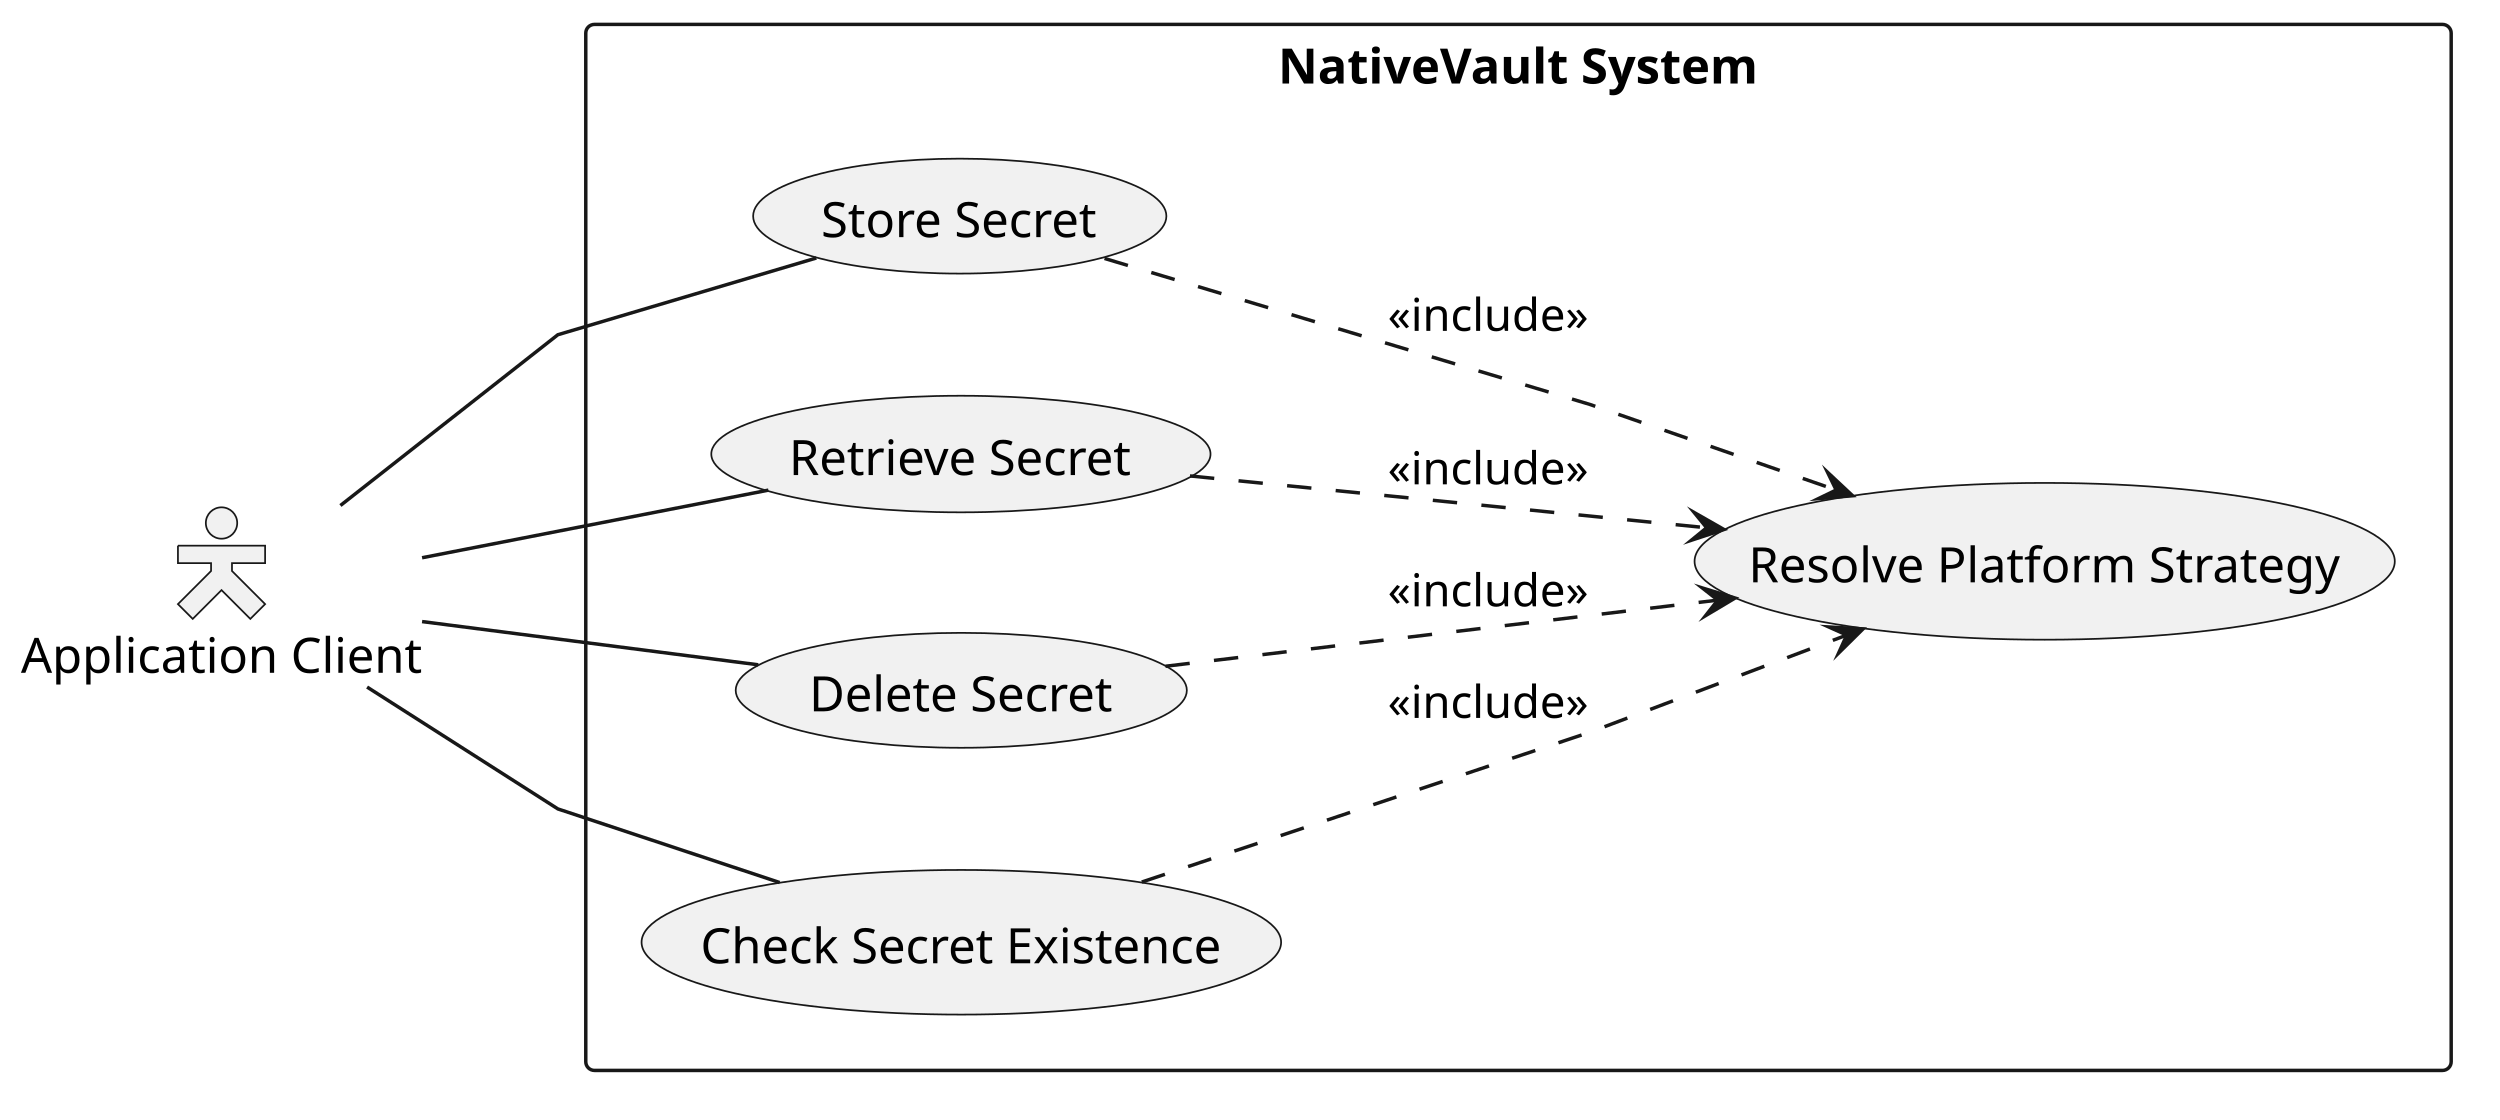
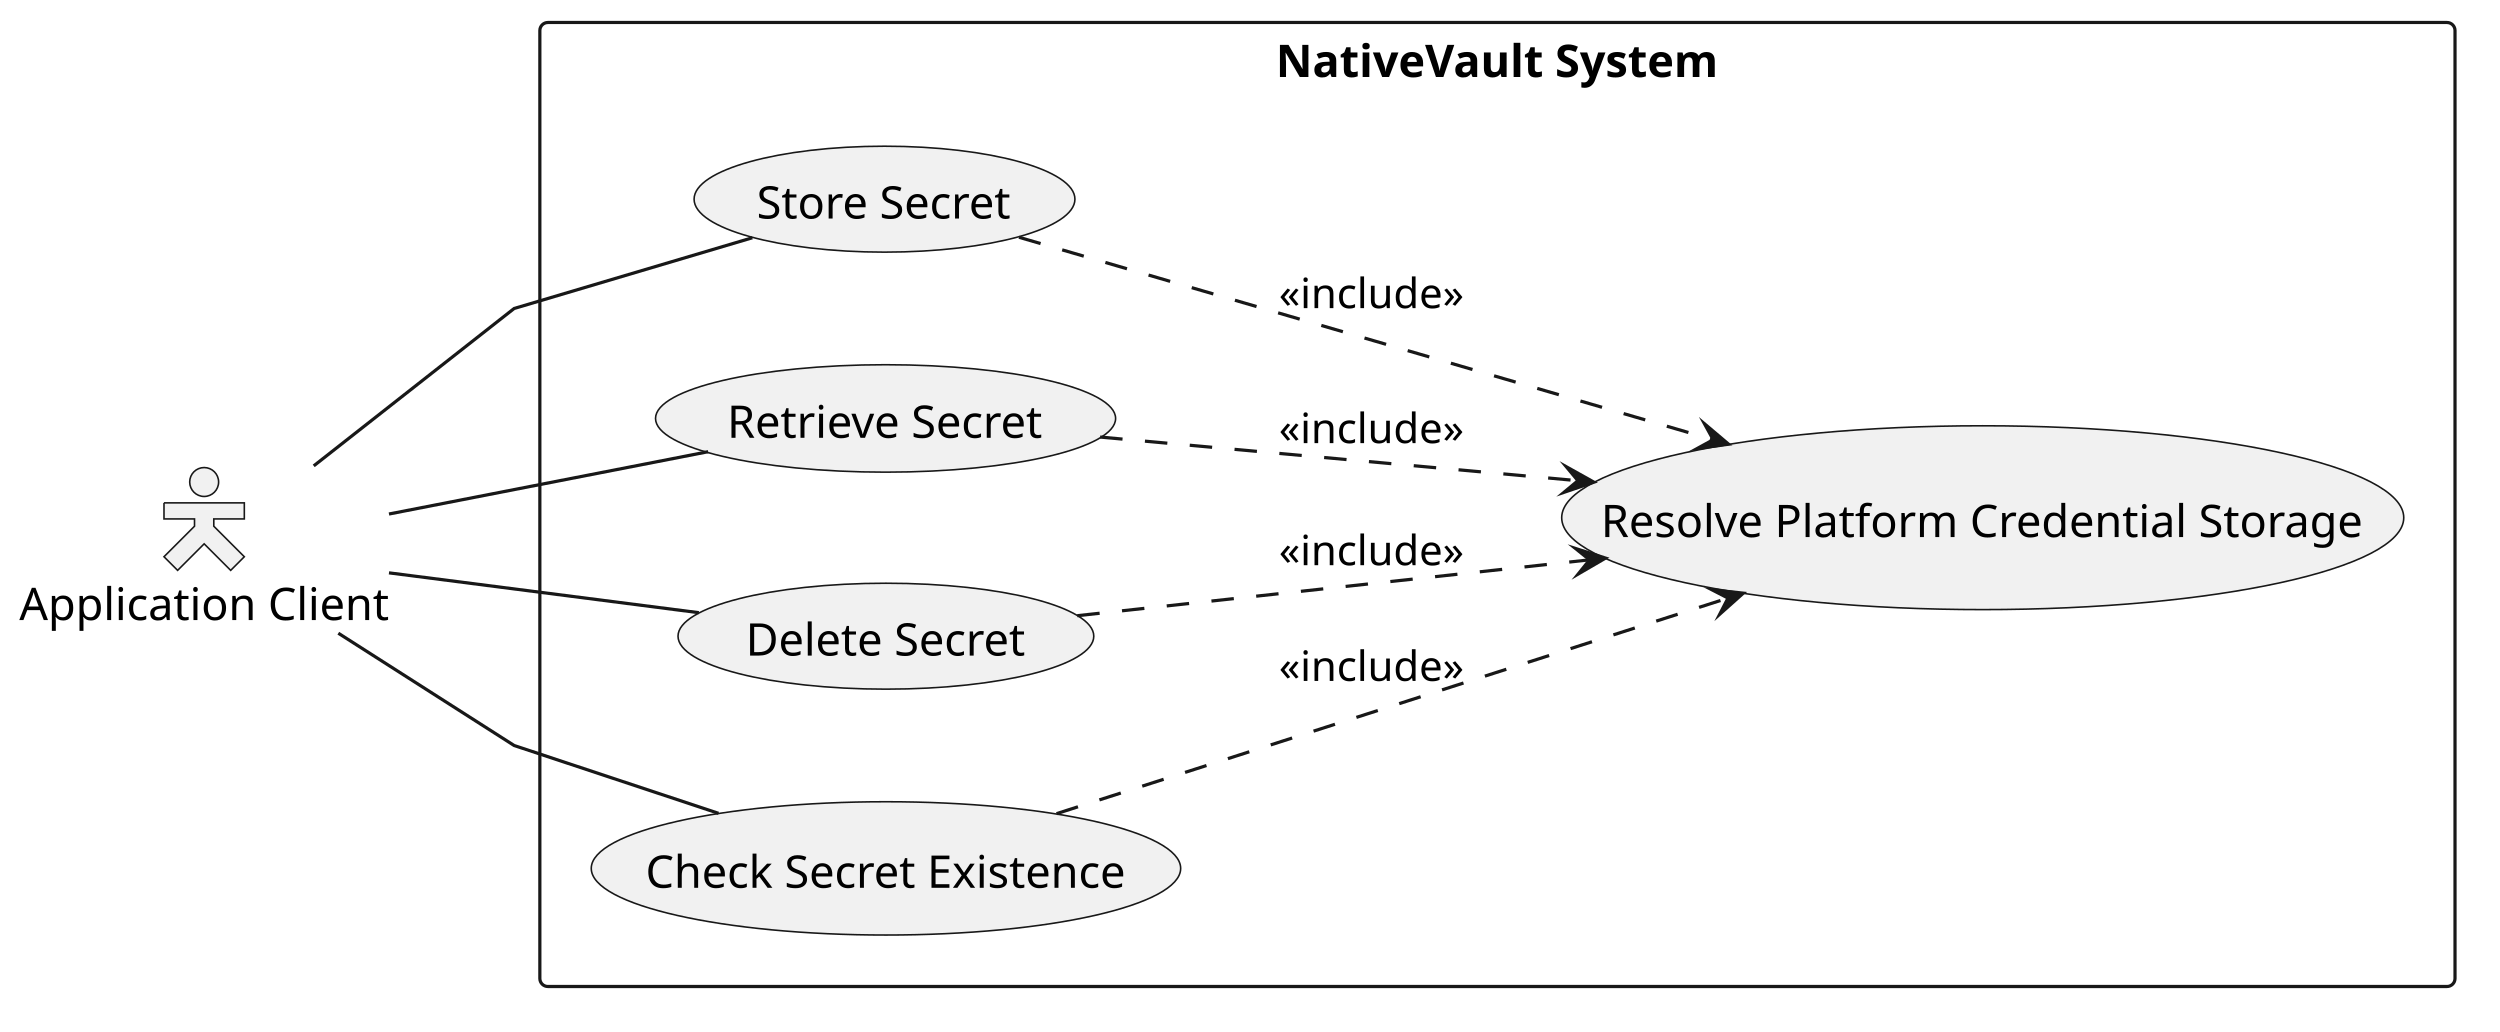
- <svg xmlns="http://www.w3.org/2000/svg" version="1.1" data-diagram-type="DESCRIPTION" style="width:717px;height:321px;background:#FFFFFF;" width="717px" height="321px" viewBox="0 0 717 321" zoomAndPan="magnify" preserveAspectRatio="none" contentStyleType="text/css">
+ <svg xmlns="http://www.w3.org/2000/svg" version="1.1" data-diagram-type="DESCRIPTION" style="width:778px;height:321px;background:#FFFFFF;" width="778px" height="321px" viewBox="0 0 778 321" zoomAndPan="magnify" preserveAspectRatio="none" contentStyleType="text/css">
  <defs />
  <g font-family="sans-serif" lengthAdjust="spacing">
    <g class="cluster" data-qualified-name="NativeVault System" id="ent0002" data-source-line="9">
-       <rect x="168" y="7" width="535" height="300" fill="none" style="stroke:#181818;stroke-width:1;" rx="2.5" ry="2.5" />
-       <text x="366.55" y="23.966" fill="#000" font-size="14" textLength="137.899" font-weight="700">NativeVault System</text>
+       <rect x="168" y="7" width="596" height="300" fill="none" style="stroke:#181818;stroke-width:1;" rx="2.5" ry="2.5" />
+       <text x="397.05" y="23.966" fill="#000" font-size="14" textLength="137.899" font-weight="700">NativeVault System</text>
    </g>
    <g class="entity" data-qualified-name="NativeVault System.UC1" id="ent0003" data-source-line="10">
      <ellipse cx="275.259" cy="61.983" rx="59.259" ry="16.483" fill="#F1F1F1" style="stroke:#181818;stroke-width:0.5;" />
      <text x="235.478" y="68.017" fill="#000" font-size="14" textLength="79.562">Store Secret</text>
    </g>
    <g class="entity" data-qualified-name="NativeVault System.UC2" id="ent0004" data-source-line="11">
      <ellipse cx="275.588" cy="130.218" rx="71.588" ry="16.718" fill="#F1F1F1" style="stroke:#181818;stroke-width:0.5;" />
      <text x="226.274" y="136.252" fill="#000" font-size="14" textLength="98.63">Retrieve Secret</text>
    </g>
    <g class="entity" data-qualified-name="NativeVault System.UC3" id="ent0005" data-source-line="12">
      <ellipse cx="275.693" cy="197.983" rx="64.693" ry="16.483" fill="#F1F1F1" style="stroke:#181818;stroke-width:0.5;" />
      <text x="232.07" y="204.017" fill="#000" font-size="14" textLength="87.248">Delete Secret</text>
    </g>
    <g class="entity" data-qualified-name="NativeVault System.UC4" id="ent0006" data-source-line="13">
      <ellipse cx="275.712" cy="270.242" rx="91.712" ry="20.742" fill="#F1F1F1" style="stroke:#181818;stroke-width:0.5;" />
      <text x="200.896" y="276.276" fill="#000" font-size="14" textLength="149.631">Check Secret Existence</text>
    </g>
    <g class="entity" data-qualified-name="NativeVault System.UC5" id="ent0007" data-source-line="14">
-       <ellipse cx="586.413" cy="160.983" rx="100.413" ry="22.483" fill="#F1F1F1" style="stroke:#181818;stroke-width:0.5;" />
-       <text x="501.461" y="167.016" fill="#000" font-size="14" textLength="169.903">Resolve Platform Strategy</text>
+       <ellipse cx="617.024" cy="161.105" rx="131.024" ry="28.605" fill="#F1F1F1" style="stroke:#181818;stroke-width:0.5;" />
+       <text x="498.206" y="167.139" fill="#000" font-size="14" textLength="237.635">Resolve Platform Credential Storage</text>
    </g>
    <g class="entity" data-qualified-name="Client" id="ent0001" data-source-line="7">
      <ellipse cx="63.533" cy="150" rx="4.5" ry="4.5" fill="#F1F1F1" style="stroke:#181818;stroke-width:0.5;" />
      <path d="M51.033,156.5 L51.033,161.5 L60.533,161.5 L60.533,163.757 L51.033,173.257 L55.275,177.5 L63.533,169.243 L71.79,177.5 L76.033,173.257 L66.533,163.757 L66.533,161.5 L76.033,161.5 L76.033,156.5 L51.033,156.5" style="stroke:#181818;stroke-width:0.5;" fill="#F1F1F1" />
      <text x="6" y="192.966" fill="#000" font-size="14" textLength="115.066">Application Client</text>
    </g>
    <g class="link" data-entity-1="ent0001" data-entity-2="ent0003" id="lnk8" data-source-line="17" data-link-type="association">
      <path d="M97.63,144.98 C125.22,123.32 160,96 160,96 C160,96 201.17,83.78 234.13,73.99" style="stroke:#181818;stroke-width:1;" fill="none" id="Client-UC1" />
    </g>
    <g class="link" data-entity-1="ent0001" data-entity-2="ent0004" id="lnk9" data-source-line="18" data-link-type="association">
      <path d="M121.05,159.96 C151.91,153.93 189.91,146.51 220.38,140.57" style="stroke:#181818;stroke-width:1;" fill="none" id="Client-UC2" />
    </g>
    <g class="link" data-entity-1="ent0001" data-entity-2="ent0005" id="lnk10" data-source-line="19" data-link-type="association">
      <path d="M121.05,178.27 C150.94,182.11 187.53,186.82 217.48,190.67" style="stroke:#181818;stroke-width:1;" fill="none" id="Client-UC3" />
    </g>
    <g class="link" data-entity-1="ent0001" data-entity-2="ent0006" id="lnk11" data-source-line="20" data-link-type="association">
      <path d="M105.28,197.05 C131.23,213.63 160,232 160,232 C160,232 193.03,242.96 223.61,253.11" style="stroke:#181818;stroke-width:1;" fill="none" id="Client-UC4" />
    </g>
    <g class="link" data-entity-1="ent0003" data-entity-2="ent0007" id="lnk12" data-source-line="22" data-link-type="dependency">
-       <path d="M316.78,74.12 C369.71,90.04 456,116 456,116 C456,116 491.117,128.209 526.607,140.539" style="stroke:#181818;stroke-width:1;stroke-dasharray:7,7;" fill="none" id="UC1-to-UC5" />
-       <polygon points="531.33,142.18,524.141,135.448,526.607,140.539,521.516,143.005,531.33,142.18" fill="#181818" style="stroke:#181818;stroke-width:1;stroke-linejoin:miter;stroke-miterlimit:10;" />
-       <text x="398" y="94.897" fill="#000" font-size="13" textLength="57.577">«include»</text>
+       <path d="M317.11,73.84 C371.5,89.7 464.3,116.76 533.15,136.84" style="stroke:#181818;stroke-width:1;stroke-dasharray:7,7;" fill="none" id="UC1-to-UC5" />
+       <polygon points="537.95,138.24,530.43,131.88,533.15,136.84,528.19,139.56,537.95,138.24" fill="#181818" style="stroke:#181818;stroke-width:1;stroke-linejoin:miter;stroke-miterlimit:10;" />
+       <text x="398" y="95.897" fill="#000" font-size="13" textLength="57.577">«include»</text>
    </g>
    <g class="link" data-entity-1="ent0004" data-entity-2="ent0007" id="lnk13" data-source-line="23" data-link-type="dependency">
-       <path d="M341.28,136.5 C385.7,140.95 440.285,146.431 489.465,151.361" style="stroke:#181818;stroke-width:1;stroke-dasharray:7,7;" fill="none" id="UC2-to-UC5" />
-       <polygon points="494.44,151.86,485.884,146.982,489.465,151.361,485.086,154.942,494.44,151.86" fill="#181818" style="stroke:#181818;stroke-width:1;stroke-linejoin:miter;stroke-miterlimit:10;" />
-       <text x="398" y="138.897" fill="#000" font-size="13" textLength="57.577">«include»</text>
+       <path d="M342.36,136.01 C385.94,139.99 439.381,144.875 491.051,149.595" style="stroke:#181818;stroke-width:1;stroke-dasharray:7,7;" fill="none" id="UC2-to-UC5" />
+       <polygon points="496.03,150.05,487.431,145.248,491.051,149.595,486.703,153.215,496.03,150.05" fill="#181818" style="stroke:#181818;stroke-width:1;stroke-linejoin:miter;stroke-miterlimit:10;" />
+       <text x="398" y="137.897" fill="#000" font-size="13" textLength="57.577">«include»</text>
    </g>
    <g class="link" data-entity-1="ent0005" data-entity-2="ent0007" id="lnk14" data-source-line="24" data-link-type="dependency">
-       <path d="M334.26,191.08 C380.2,185.58 440.266,178.395 492.666,172.115" style="stroke:#181818;stroke-width:1;stroke-dasharray:7,7;" fill="none" id="UC3-to-UC5" />
-       <polygon points="497.63,171.52,488.218,168.619,492.666,172.115,489.17,176.563,497.63,171.52" fill="#181818" style="stroke:#181818;stroke-width:1;stroke-linejoin:miter;stroke-miterlimit:10;" />
-       <text x="398" y="173.897" fill="#000" font-size="13" textLength="57.577">«include»</text>
+       <path d="M335.25,191.6 C380.42,186.67 439.289,180.262 494.679,174.222" style="stroke:#181818;stroke-width:1;stroke-dasharray:7,7;" fill="none" id="UC3-to-UC5" />
+       <polygon points="499.65,173.68,490.269,170.679,494.679,174.222,491.137,178.632,499.65,173.68" fill="#181818" style="stroke:#181818;stroke-width:1;stroke-linejoin:miter;stroke-miterlimit:10;" />
+       <text x="398" y="175.897" fill="#000" font-size="13" textLength="57.577">«include»</text>
    </g>
    <g class="link" data-entity-1="ent0006" data-entity-2="ent0007" id="lnk15" data-source-line="25" data-link-type="dependency">
-       <path d="M327.46,252.97 C380.53,235.23 456,210 456,210 C456,210 493.443,195.829 529.643,182.139" style="stroke:#181818;stroke-width:1;stroke-dasharray:7,7;" fill="none" id="UC4-to-UC5" />
-       <polygon points="534.32,180.37,524.487,179.812,529.643,182.139,527.317,187.295,534.32,180.37" fill="#181818" style="stroke:#181818;stroke-width:1;stroke-linejoin:miter;stroke-miterlimit:10;" />
-       <text x="398" y="205.897" fill="#000" font-size="13" textLength="57.577">«include»</text>
+       <path d="M328.8,253.21 C386,234.84 473.329,206.809 537.759,186.119" style="stroke:#181818;stroke-width:1;stroke-dasharray:7,7;" fill="none" id="UC4-to-UC5" />
+       <polygon points="542.52,184.59,532.728,183.533,537.759,186.119,535.174,191.15,542.52,184.59" fill="#181818" style="stroke:#181818;stroke-width:1;stroke-linejoin:miter;stroke-miterlimit:10;" />
+       <text x="398" y="211.897" fill="#000" font-size="13" textLength="57.577">«include»</text>
    </g>
  </g>
</svg>
